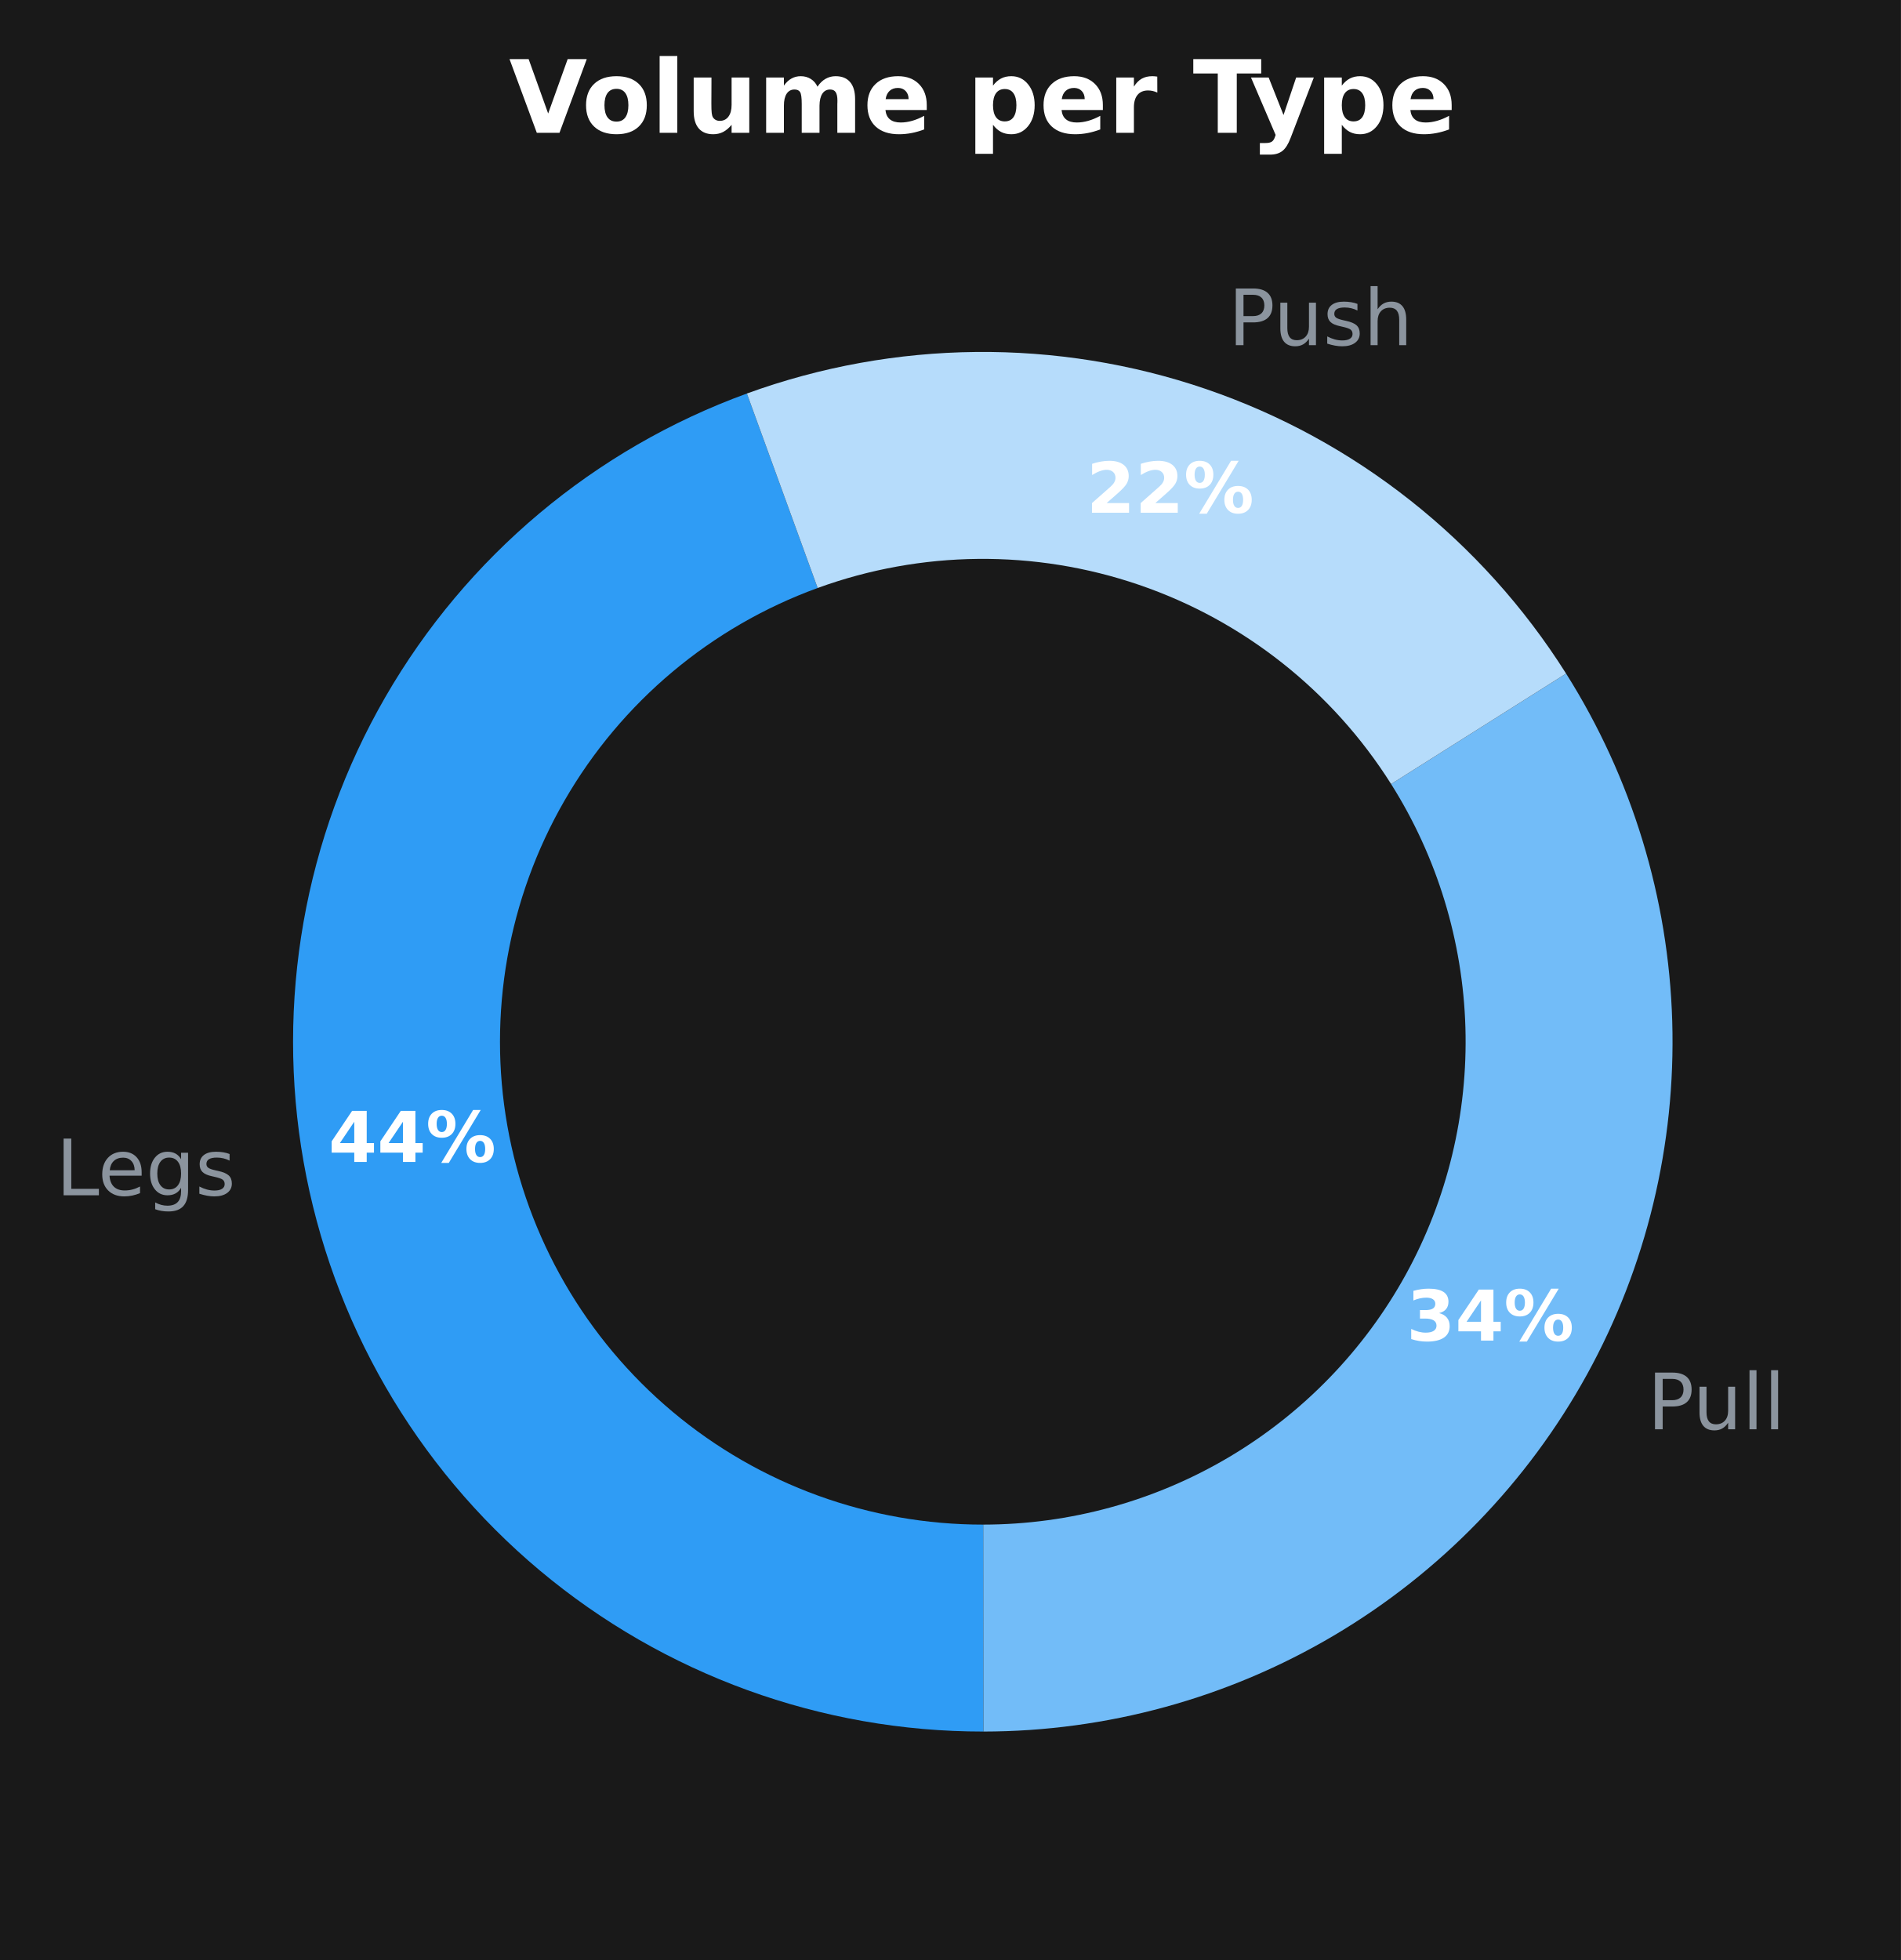
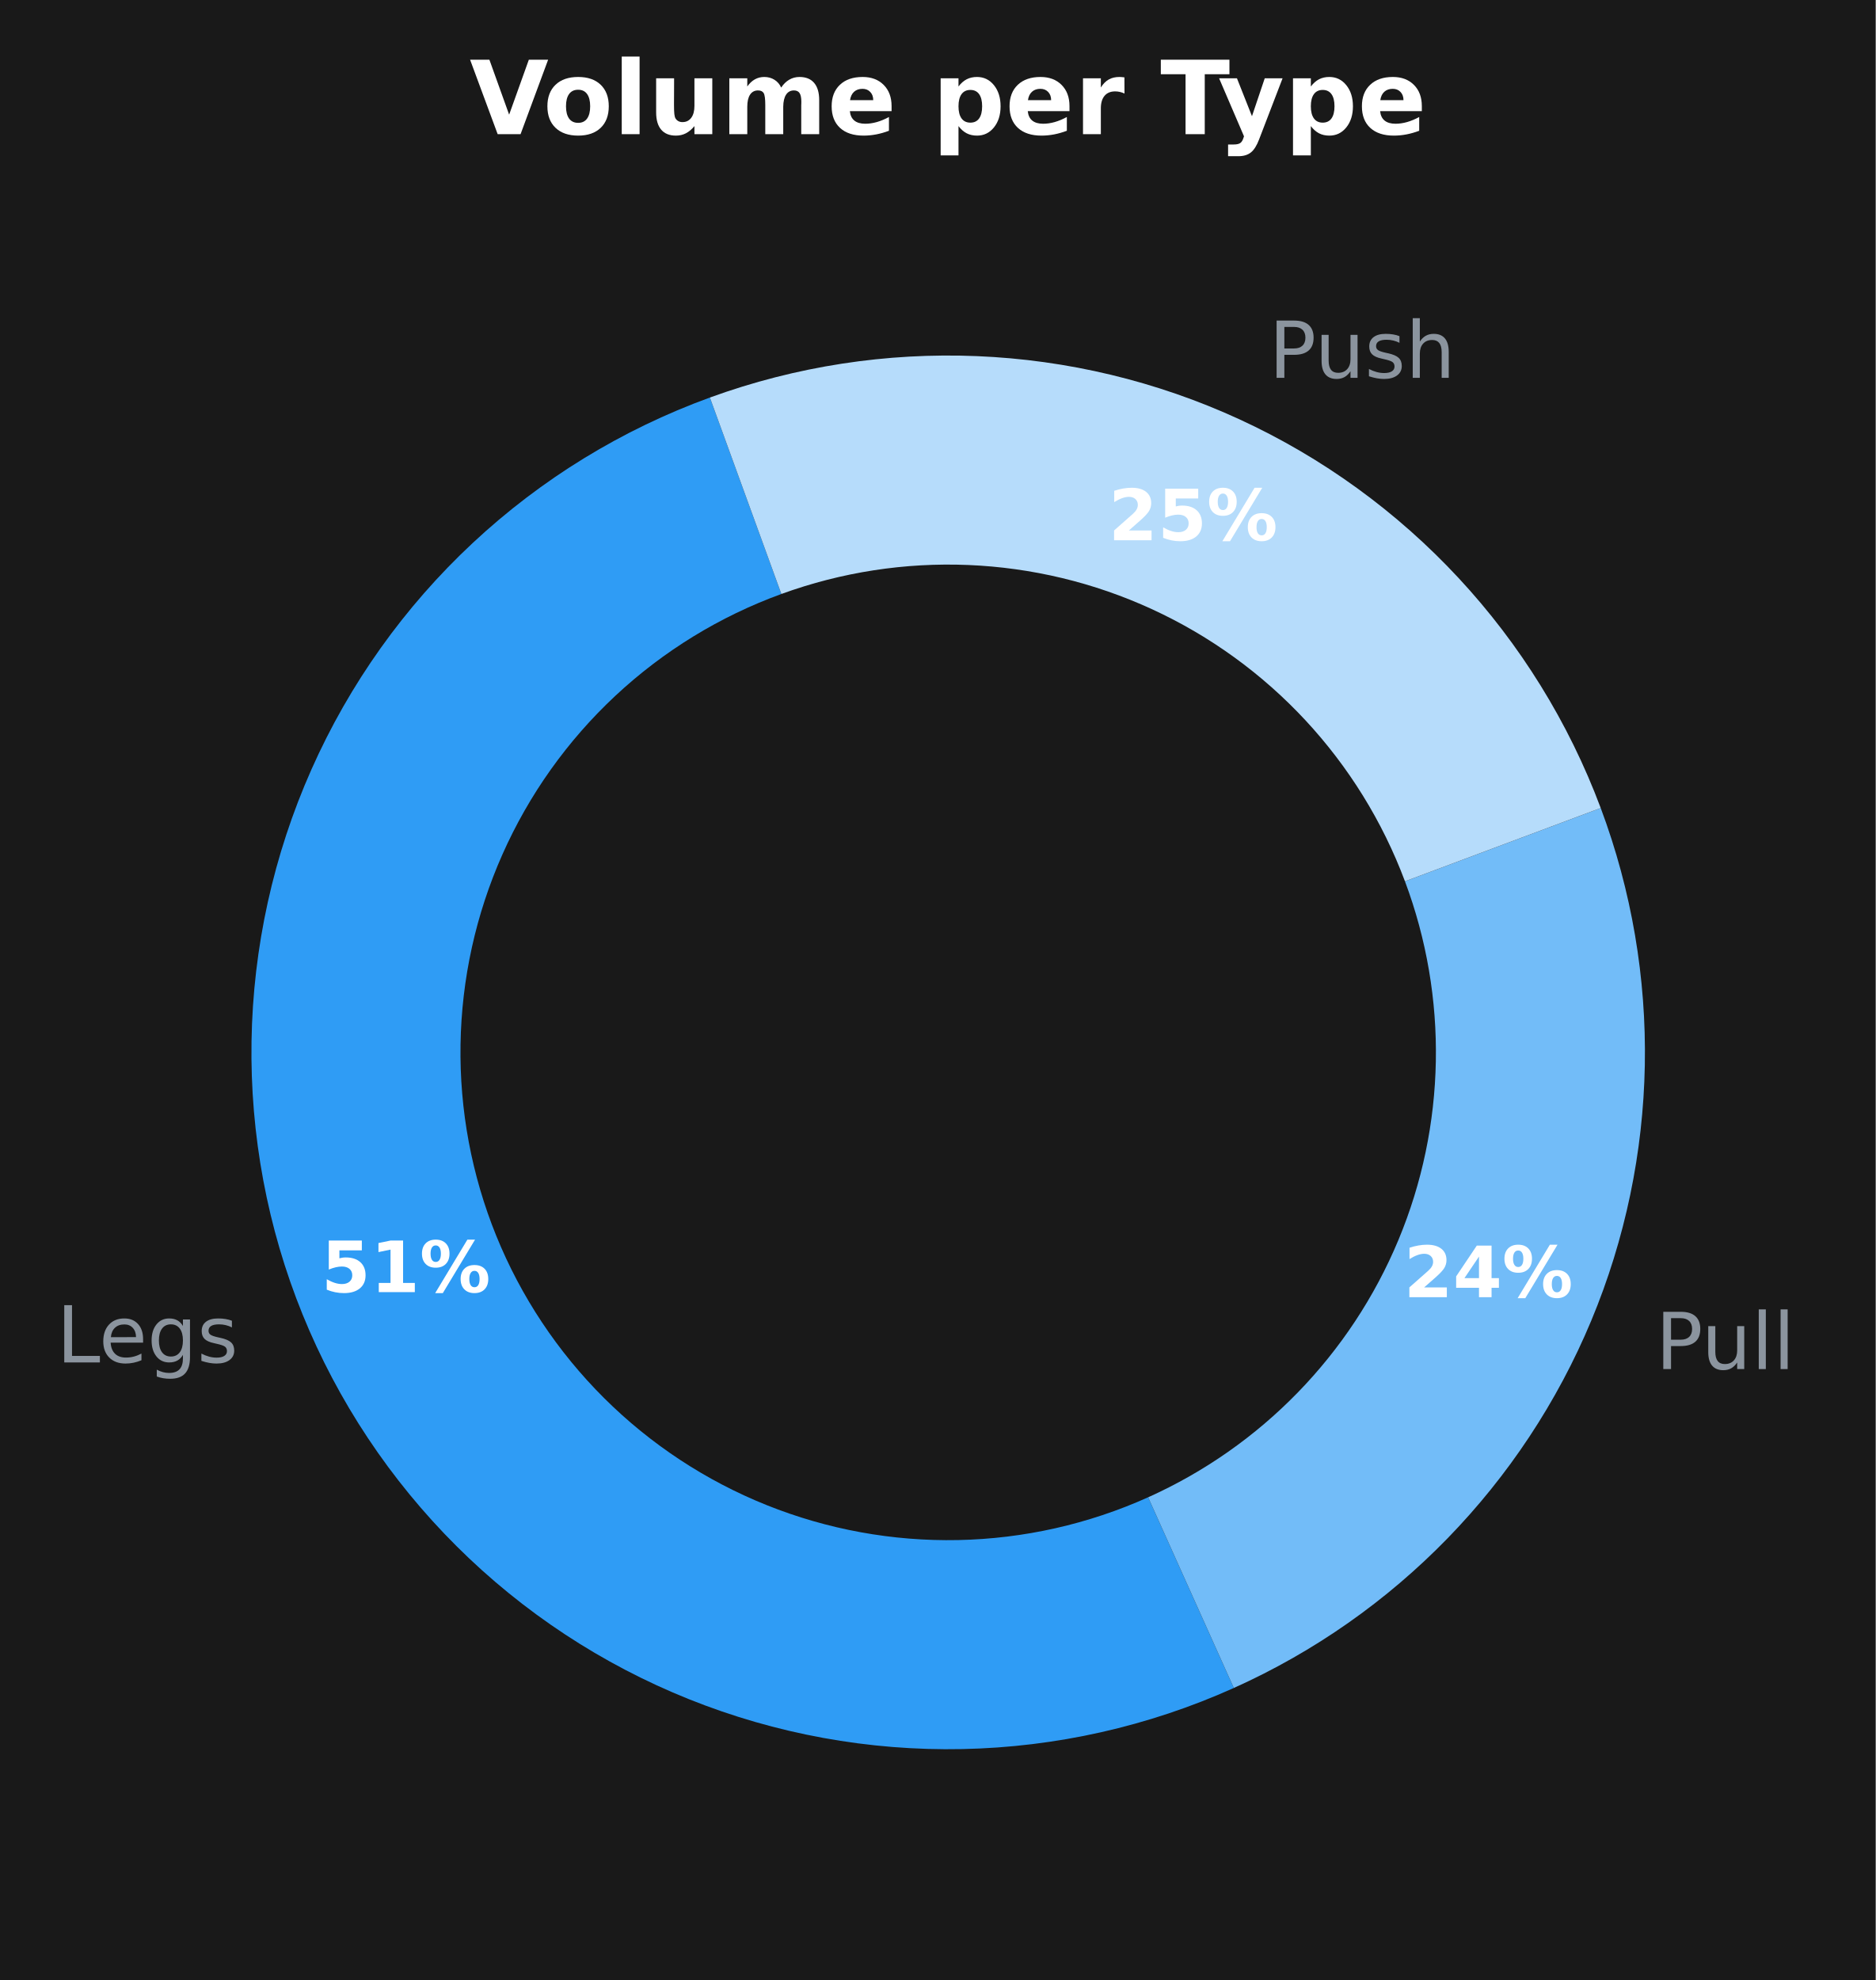
- <svg xmlns="http://www.w3.org/2000/svg" xmlns:xlink="http://www.w3.org/1999/xlink" width="244.472pt" height="252.038pt" viewBox="0 0 244.472 252.038" version="1.1">
+ <svg xmlns="http://www.w3.org/2000/svg" xmlns:xlink="http://www.w3.org/1999/xlink" width="238.793pt" height="252.038pt" viewBox="0 0 238.793 252.038" version="1.1">
  <defs>
    <style type="text/css">*{stroke-linejoin: round; stroke-linecap: butt}</style>
  </defs>
  <g id="figure_1">
    <g id="patch_1">
-       <path d="M 0 252.038  L 244.472 252.038  L 244.472 0  L 0 0  z " style="fill: #191919" />
+       <path d="M 0 252.038  L 238.793 252.038  L 238.793 0  L 0 0  z " style="fill: #191919" />
    </g>
    <g id="axes_1">
      <g id="patch_2">
-         <path d="M 96.054 50.603  C 76.455 57.737 59.987 71.558 49.563 89.623  C 39.139 107.687 35.412 128.862 39.043 149.4  C 42.673 169.937 53.434 188.551 69.419 201.947  C 85.405 215.342 105.614 222.68 126.47 222.662  L 126.447 196.051  C 111.847 196.064 97.701 190.927 86.511 181.55  C 75.321 172.173 67.789 159.144 65.248 144.767  C 62.706 130.391 65.315 115.568 72.612 102.923  C 79.909 90.278 91.436 80.603 105.155 75.61  z " style="fill: #2f9cf5" />
+         <path d="M 90.375 50.603  C 79.172 54.681 68.905 60.976 60.189 69.11  C 51.473 77.245 44.486 87.054 39.647 97.95  C 34.807 108.845 32.213 120.606 32.021 132.526  C 31.828 144.447 34.041 156.285 38.526 167.331  C 43.012 178.377 49.679 188.406 58.127 196.818  C 66.576 205.23 76.634 211.853 87.7 216.29  C 98.765 220.727 110.613 222.888 122.532 222.643  C 134.452 222.399 146.201 219.754 157.075 214.867  L 146.167 190.594  C 138.555 194.015 130.33 195.867 121.987 196.038  C 113.643 196.209 105.35 194.696 97.604 191.59  C 89.858 188.484 82.817 183.848 76.903 177.96  C 70.989 172.072 66.322 165.051 63.183 157.319  C 60.043 149.587 58.494 141.3 58.629 132.956  C 58.763 124.611 60.579 116.379 63.967 108.752  C 67.354 101.125 72.245 94.259 78.346 88.565  C 84.447 82.87 91.634 78.464 99.476 75.61  z " style="fill: #2f9cf5" />
      </g>
      <g id="patch_3">
-         <path d="M 126.47 222.662  C 142.329 222.648 157.899 218.381 171.549 210.308  C 185.2 202.234 196.438 190.646 204.09 176.754  C 211.741 162.863 215.529 147.17 215.057 131.318  C 214.585 115.466 209.87 100.026 201.406 86.615  L 178.902 100.818  C 184.827 110.206 188.127 121.013 188.458 132.11  C 188.788 143.206 186.137 154.191 180.781 163.915  C 175.425 173.639 167.557 181.751 158.002 187.403  C 148.447 193.054 137.548 196.041 126.447 196.051  z " style="fill: #72bcf8" />
+         <path d="M 157.075 214.867  C 177.63 205.629 193.911 188.897 202.584 168.099  C 211.257 147.3 211.687 123.958 203.785 102.854  L 178.864 112.185  C 184.395 126.958 184.094 143.297 178.023 157.856  C 171.951 172.416 160.555 184.128 146.167 190.594  z " style="fill: #72bcf8" />
      </g>
      <g id="patch_4">
-         <path d="M 201.406 86.615  C 190.598 69.49 174.245 56.572 155.083 50.022  C 135.921 43.472 115.083 43.678 96.054 50.603  L 105.155 75.61  C 118.476 70.762 133.063 70.618 146.476 75.203  C 159.889 79.788 171.336 88.83 178.902 100.818  z " style="fill: #b6dcfb" />
+         <path d="M 203.785 102.854  C 195.589 80.963 179.062 63.175 157.831 53.393  C 136.6 43.612 112.341 42.609 90.375 50.603  L 99.476 75.61  C 114.852 70.013 131.834 70.716 146.696 77.563  C 161.557 84.41 173.126 96.861 178.864 112.185  z " style="fill: #b6dcfb" />
      </g>
      <g id="matplotlib.axis_1" />
      <g id="matplotlib.axis_2" />
      <g id="text_1">
-         <g style="fill: #8b949e" transform="translate(7.2 153.703) scale(0.1 -0.1)">
+         <g style="fill: #8b949e" transform="translate(7.2 173.4273) scale(0.1 -0.1)">
          <defs>
            <path id="DejaVuSans-4c" d="M 628 4666  L 1259 4666  L 1259 531  L 3531 531  L 3531 0  L 628 0  L 628 4666  z " transform="scale(0.015625)" />
            <path id="DejaVuSans-65" d="M 3597 1894  L 3597 1613  L 953 1613  Q 991 1019 1311 708  Q 1631 397 2203 397  Q 2534 397 2845 478  Q 3156 559 3463 722  L 3463 178  Q 3153 47 2828 -22  Q 2503 -91 2169 -91  Q 1331 -91 842 396  Q 353 884 353 1716  Q 353 2575 817 3079  Q 1281 3584 2069 3584  Q 2775 3584 3186 3129  Q 3597 2675 3597 1894  z M 3022 2063  Q 3016 2534 2758 2815  Q 2500 3097 2075 3097  Q 1594 3097 1305 2825  Q 1016 2553 972 2059  L 3022 2063  z " transform="scale(0.015625)" />
            <path id="DejaVuSans-67" d="M 2906 1791  Q 2906 2416 2648 2759  Q 2391 3103 1925 3103  Q 1463 3103 1205 2759  Q 947 2416 947 1791  Q 947 1169 1205 825  Q 1463 481 1925 481  Q 2391 481 2648 825  Q 2906 1169 2906 1791  z M 3481 434  Q 3481 -459 3084 -895  Q 2688 -1331 1869 -1331  Q 1566 -1331 1297 -1286  Q 1028 -1241 775 -1147  L 775 -588  Q 1028 -725 1275 -790  Q 1522 -856 1778 -856  Q 2344 -856 2625 -561  Q 2906 -266 2906 331  L 2906 616  Q 2728 306 2450 153  Q 2172 0 1784 0  Q 1141 0 747 490  Q 353 981 353 1791  Q 353 2603 747 3093  Q 1141 3584 1784 3584  Q 2172 3584 2450 3431  Q 2728 3278 2906 2969  L 2906 3500  L 3481 3500  L 3481 434  z " transform="scale(0.015625)" />
            <path id="DejaVuSans-73" d="M 2834 3397  L 2834 2853  Q 2591 2978 2328 3040  Q 2066 3103 1784 3103  Q 1356 3103 1142 2972  Q 928 2841 928 2578  Q 928 2378 1081 2264  Q 1234 2150 1697 2047  L 1894 2003  Q 2506 1872 2764 1633  Q 3022 1394 3022 966  Q 3022 478 2636 193  Q 2250 -91 1575 -91  Q 1294 -91 989 -36  Q 684 19 347 128  L 347 722  Q 666 556 975 473  Q 1284 391 1588 391  Q 1994 391 2212 530  Q 2431 669 2431 922  Q 2431 1156 2273 1281  Q 2116 1406 1581 1522  L 1381 1569  Q 847 1681 609 1914  Q 372 2147 372 2553  Q 372 3047 722 3315  Q 1072 3584 1716 3584  Q 2034 3584 2315 3537  Q 2597 3491 2834 3397  z " transform="scale(0.015625)" />
          </defs>
          <use xlink:href="#DejaVuSans-4c" />
          <use xlink:href="#DejaVuSans-65" transform="translate(53.96289 0)" />
          <use xlink:href="#DejaVuSans-67" transform="translate(115.4863 0)" />
          <use xlink:href="#DejaVuSans-73" transform="translate(178.9629 0)" />
        </g>
      </g>
      <g id="text_2">
-         <g style="fill: #ffffff" transform="translate(42.24755 149.4123) scale(0.09 -0.09)">
+         <g style="fill: #ffffff" transform="translate(40.90519 164.4745) scale(0.09 -0.09)">
          <defs>
-             <path id="DejaVuSans-Bold-34" d="M 2356 3675  L 1038 1722  L 2356 1722  L 2356 3675  z M 2156 4666  L 3494 4666  L 3494 1722  L 4159 1722  L 4159 850  L 3494 850  L 3494 0  L 2356 0  L 2356 850  L 288 850  L 288 1881  L 2156 4666  z " transform="scale(0.015625)" />
+             <path id="DejaVuSans-Bold-35" d="M 678 4666  L 3669 4666  L 3669 3781  L 1638 3781  L 1638 3059  Q 1775 3097 1914 3117  Q 2053 3138 2203 3138  Q 3056 3138 3531 2711  Q 4006 2284 4006 1522  Q 4006 766 3489 337  Q 2972 -91 2053 -91  Q 1656 -91 1267 -14  Q 878 63 494 219  L 494 1166  Q 875 947 1217 837  Q 1559 728 1863 728  Q 2300 728 2551 942  Q 2803 1156 2803 1522  Q 2803 1891 2551 2103  Q 2300 2316 1863 2316  Q 1603 2316 1309 2248  Q 1016 2181 678 2041  L 678 4666  z " transform="scale(0.015625)" />
+             <path id="DejaVuSans-Bold-31" d="M 750 831  L 1813 831  L 1813 3847  L 722 3622  L 722 4441  L 1806 4666  L 2950 4666  L 2950 831  L 4013 831  L 4013 0  L 750 0  L 750 831  z " transform="scale(0.015625)" />
            <path id="DejaVuSans-Bold-25" d="M 4959 1925  Q 4738 1925 4616 1733  Q 4494 1541 4494 1184  Q 4494 825 4614 633  Q 4734 441 4959 441  Q 5184 441 5303 633  Q 5422 825 5422 1184  Q 5422 1541 5301 1733  Q 5181 1925 4959 1925  z M 4959 2450  Q 5541 2450 5875 2112  Q 6209 1775 6209 1184  Q 6209 594 5875 251  Q 5541 -91 4959 -91  Q 4378 -91 4042 251  Q 3706 594 3706 1184  Q 3706 1772 4042 2111  Q 4378 2450 4959 2450  z M 2094 -91  L 1403 -91  L 4319 4750  L 5013 4750  L 2094 -91  z M 1453 4750  Q 2034 4750 2367 4411  Q 2700 4072 2700 3481  Q 2700 2891 2367 2550  Q 2034 2209 1453 2209  Q 872 2209 539 2550  Q 206 2891 206 3481  Q 206 4072 539 4411  Q 872 4750 1453 4750  z M 1453 4225  Q 1228 4225 1106 4031  Q 984 3838 984 3481  Q 984 3122 1106 2926  Q 1228 2731 1453 2731  Q 1678 2731 1798 2926  Q 1919 3122 1919 3481  Q 1919 3838 1797 4031  Q 1675 4225 1453 4225  z " transform="scale(0.015625)" />
          </defs>
-           <use xlink:href="#DejaVuSans-Bold-34" />
-           <use xlink:href="#DejaVuSans-Bold-34" transform="translate(69.58008 0)" />
+           <use xlink:href="#DejaVuSans-Bold-35" />
+           <use xlink:href="#DejaVuSans-Bold-31" transform="translate(69.58008 0)" />
          <use xlink:href="#DejaVuSans-Bold-25" transform="translate(139.1602 0)" />
        </g>
      </g>
      <g id="text_3">
-         <g style="fill: #8b949e" transform="translate(211.8596 183.7931) scale(0.1 -0.1)">
+         <g style="fill: #8b949e" transform="translate(210.771 174.2721) scale(0.1 -0.1)">
          <defs>
            <path id="DejaVuSans-50" d="M 1259 4147  L 1259 2394  L 2053 2394  Q 2494 2394 2734 2622  Q 2975 2850 2975 3272  Q 2975 3691 2734 3919  Q 2494 4147 2053 4147  L 1259 4147  z M 628 4666  L 2053 4666  Q 2838 4666 3239 4311  Q 3641 3956 3641 3272  Q 3641 2581 3239 2228  Q 2838 1875 2053 1875  L 1259 1875  L 1259 0  L 628 0  L 628 4666  z " transform="scale(0.015625)" />
            <path id="DejaVuSans-75" d="M 544 1381  L 544 3500  L 1119 3500  L 1119 1403  Q 1119 906 1312 657  Q 1506 409 1894 409  Q 2359 409 2629 706  Q 2900 1003 2900 1516  L 2900 3500  L 3475 3500  L 3475 0  L 2900 0  L 2900 538  Q 2691 219 2414 64  Q 2138 -91 1772 -91  Q 1169 -91 856 284  Q 544 659 544 1381  z M 1991 3584  L 1991 3584  z " transform="scale(0.015625)" />
            <path id="DejaVuSans-6c" d="M 603 4863  L 1178 4863  L 1178 0  L 603 0  L 603 4863  z " transform="scale(0.015625)" />
          </defs>
          <use xlink:href="#DejaVuSans-50" />
          <use xlink:href="#DejaVuSans-75" transform="translate(58.55273 0)" />
          <use xlink:href="#DejaVuSans-6c" transform="translate(121.9316 0)" />
          <use xlink:href="#DejaVuSans-6c" transform="translate(149.7148 0)" />
        </g>
      </g>
      <g id="text_4">
-         <g style="fill: #ffffff" transform="translate(180.8871 172.3902) scale(0.09 -0.09)">
+         <g style="fill: #ffffff" transform="translate(178.7134 165.1196) scale(0.09 -0.09)">
          <defs>
-             <path id="DejaVuSans-Bold-33" d="M 2981 2516  Q 3453 2394 3698 2092  Q 3944 1791 3944 1325  Q 3944 631 3412 270  Q 2881 -91 1863 -91  Q 1503 -91 1142 -33  Q 781 25 428 141  L 428 1069  Q 766 900 1098 814  Q 1431 728 1753 728  Q 2231 728 2486 893  Q 2741 1059 2741 1369  Q 2741 1688 2480 1852  Q 2219 2016 1709 2016  L 1228 2016  L 1228 2791  L 1734 2791  Q 2188 2791 2409 2933  Q 2631 3075 2631 3366  Q 2631 3634 2415 3781  Q 2200 3928 1806 3928  Q 1516 3928 1219 3862  Q 922 3797 628 3669  L 628 4550  Q 984 4650 1334 4700  Q 1684 4750 2022 4750  Q 2931 4750 3382 4451  Q 3834 4153 3834 3553  Q 3834 3144 3618 2883  Q 3403 2622 2981 2516  z " transform="scale(0.015625)" />
+             <path id="DejaVuSans-Bold-32" d="M 1844 884  L 3897 884  L 3897 0  L 506 0  L 506 884  L 2209 2388  Q 2438 2594 2547 2791  Q 2656 2988 2656 3200  Q 2656 3528 2436 3728  Q 2216 3928 1850 3928  Q 1569 3928 1234 3808  Q 900 3688 519 3450  L 519 4475  Q 925 4609 1322 4679  Q 1719 4750 2100 4750  Q 2938 4750 3402 4381  Q 3866 4013 3866 3353  Q 3866 2972 3669 2642  Q 3472 2313 2841 1759  L 1844 884  z " transform="scale(0.015625)" />
+             <path id="DejaVuSans-Bold-34" d="M 2356 3675  L 1038 1722  L 2356 1722  L 2356 3675  z M 2156 4666  L 3494 4666  L 3494 1722  L 4159 1722  L 4159 850  L 3494 850  L 3494 0  L 2356 0  L 2356 850  L 288 850  L 288 1881  L 2156 4666  z " transform="scale(0.015625)" />
          </defs>
-           <use xlink:href="#DejaVuSans-Bold-33" />
+           <use xlink:href="#DejaVuSans-Bold-32" />
          <use xlink:href="#DejaVuSans-Bold-34" transform="translate(69.58008 0)" />
          <use xlink:href="#DejaVuSans-Bold-25" transform="translate(139.1602 0)" />
        </g>
      </g>
      <g id="text_5">
-         <g style="fill: #8b949e" transform="translate(157.9522 44.3878) scale(0.1 -0.1)">
+         <g style="fill: #8b949e" transform="translate(161.543 48.09627) scale(0.1 -0.1)">
          <defs>
            <path id="DejaVuSans-68" d="M 3513 2113  L 3513 0  L 2938 0  L 2938 2094  Q 2938 2591 2744 2837  Q 2550 3084 2163 3084  Q 1697 3084 1428 2787  Q 1159 2491 1159 1978  L 1159 0  L 581 0  L 581 4863  L 1159 4863  L 1159 2956  Q 1366 3272 1645 3428  Q 1925 3584 2291 3584  Q 2894 3584 3203 3211  Q 3513 2838 3513 2113  z " transform="scale(0.015625)" />
          </defs>
          <use xlink:href="#DejaVuSans-50" />
          <use xlink:href="#DejaVuSans-75" transform="translate(58.55273 0)" />
          <use xlink:href="#DejaVuSans-73" transform="translate(121.9316 0)" />
          <use xlink:href="#DejaVuSans-68" transform="translate(174.0312 0)" />
        </g>
      </g>
      <g id="text_6">
-         <g style="fill: #ffffff" transform="translate(139.7214 65.93521) scale(0.09 -0.09)">
-           <defs>
-             <path id="DejaVuSans-Bold-32" d="M 1844 884  L 3897 884  L 3897 0  L 506 0  L 506 884  L 2209 2388  Q 2438 2594 2547 2791  Q 2656 2988 2656 3200  Q 2656 3528 2436 3728  Q 2216 3928 1850 3928  Q 1569 3928 1234 3808  Q 900 3688 519 3450  L 519 4475  Q 925 4609 1322 4679  Q 1719 4750 2100 4750  Q 2938 4750 3402 4381  Q 3866 4013 3866 3353  Q 3866 2972 3669 2642  Q 3472 2313 2841 1759  L 1844 884  z " transform="scale(0.015625)" />
-           </defs>
+         <g style="fill: #ffffff" transform="translate(141.1211 68.76713) scale(0.09 -0.09)">
          <use xlink:href="#DejaVuSans-Bold-32" />
-           <use xlink:href="#DejaVuSans-Bold-32" transform="translate(69.58008 0)" />
+           <use xlink:href="#DejaVuSans-Bold-35" transform="translate(69.58008 0)" />
          <use xlink:href="#DejaVuSans-Bold-25" transform="translate(139.1602 0)" />
        </g>
      </g>
      <g id="text_7">
-         <g style="fill: #ffffff" transform="translate(65.46303 17.07797) scale(0.13 -0.13)">
+         <g style="fill: #ffffff" transform="translate(59.78386 17.07797) scale(0.13 -0.13)">
          <defs>
            <path id="DejaVuSans-Bold-56" d="M 31 4666  L 1241 4666  L 2478 1222  L 3713 4666  L 4922 4666  L 3194 0  L 1759 0  L 31 4666  z " transform="scale(0.015625)" />
            <path id="DejaVuSans-Bold-6f" d="M 2203 2784  Q 1831 2784 1636 2517  Q 1441 2250 1441 1747  Q 1441 1244 1636 976  Q 1831 709 2203 709  Q 2569 709 2762 976  Q 2956 1244 2956 1747  Q 2956 2250 2762 2517  Q 2569 2784 2203 2784  z M 2203 3584  Q 3106 3584 3614 3096  Q 4122 2609 4122 1747  Q 4122 884 3614 396  Q 3106 -91 2203 -91  Q 1297 -91 786 396  Q 275 884 275 1747  Q 275 2609 786 3096  Q 1297 3584 2203 3584  z " transform="scale(0.015625)" />
            <path id="DejaVuSans-Bold-6c" d="M 538 4863  L 1656 4863  L 1656 0  L 538 0  L 538 4863  z " transform="scale(0.015625)" />
            <path id="DejaVuSans-Bold-75" d="M 500 1363  L 500 3500  L 1625 3500  L 1625 3150  Q 1625 2866 1622 2436  Q 1619 2006 1619 1863  Q 1619 1441 1641 1255  Q 1663 1069 1716 984  Q 1784 875 1895 815  Q 2006 756 2150 756  Q 2500 756 2700 1025  Q 2900 1294 2900 1772  L 2900 3500  L 4019 3500  L 4019 0  L 2900 0  L 2900 506  Q 2647 200 2364 54  Q 2081 -91 1741 -91  Q 1134 -91 817 281  Q 500 653 500 1363  z " transform="scale(0.015625)" />
            <path id="DejaVuSans-Bold-6d" d="M 3781 2919  Q 3994 3244 4286 3414  Q 4578 3584 4928 3584  Q 5531 3584 5847 3212  Q 6163 2841 6163 2131  L 6163 0  L 5038 0  L 5038 1825  Q 5041 1866 5042 1909  Q 5044 1953 5044 2034  Q 5044 2406 4934 2573  Q 4825 2741 4581 2741  Q 4263 2741 4089 2478  Q 3916 2216 3909 1719  L 3909 0  L 2784 0  L 2784 1825  Q 2784 2406 2684 2573  Q 2584 2741 2328 2741  Q 2006 2741 1831 2477  Q 1656 2213 1656 1722  L 1656 0  L 531 0  L 531 3500  L 1656 3500  L 1656 2988  Q 1863 3284 2130 3434  Q 2397 3584 2719 3584  Q 3081 3584 3359 3409  Q 3638 3234 3781 2919  z " transform="scale(0.015625)" />
            <path id="DejaVuSans-Bold-65" d="M 4031 1759  L 4031 1441  L 1416 1441  Q 1456 1047 1700 850  Q 1944 653 2381 653  Q 2734 653 3104 758  Q 3475 863 3866 1075  L 3866 213  Q 3469 63 3072 -14  Q 2675 -91 2278 -91  Q 1328 -91 801 392  Q 275 875 275 1747  Q 275 2603 792 3093  Q 1309 3584 2216 3584  Q 3041 3584 3536 3087  Q 4031 2591 4031 1759  z M 2881 2131  Q 2881 2450 2695 2645  Q 2509 2841 2209 2841  Q 1884 2841 1681 2658  Q 1478 2475 1428 2131  L 2881 2131  z " transform="scale(0.015625)" />
            <path id="DejaVuSans-Bold-20" transform="scale(0.015625)" />
            <path id="DejaVuSans-Bold-70" d="M 1656 506  L 1656 -1331  L 538 -1331  L 538 3500  L 1656 3500  L 1656 2988  Q 1888 3294 2169 3439  Q 2450 3584 2816 3584  Q 3463 3584 3878 3070  Q 4294 2556 4294 1747  Q 4294 938 3878 423  Q 3463 -91 2816 -91  Q 2450 -91 2169 54  Q 1888 200 1656 506  z M 2400 2772  Q 2041 2772 1848 2508  Q 1656 2244 1656 1747  Q 1656 1250 1848 986  Q 2041 722 2400 722  Q 2759 722 2948 984  Q 3138 1247 3138 1747  Q 3138 2247 2948 2509  Q 2759 2772 2400 2772  z " transform="scale(0.015625)" />
            <path id="DejaVuSans-Bold-72" d="M 3138 2547  Q 2991 2616 2845 2648  Q 2700 2681 2553 2681  Q 2122 2681 1889 2404  Q 1656 2128 1656 1613  L 1656 0  L 538 0  L 538 3500  L 1656 3500  L 1656 2925  Q 1872 3269 2151 3426  Q 2431 3584 2822 3584  Q 2878 3584 2943 3579  Q 3009 3575 3134 3559  L 3138 2547  z " transform="scale(0.015625)" />
            <path id="DejaVuSans-Bold-54" d="M 31 4666  L 4331 4666  L 4331 3756  L 2784 3756  L 2784 0  L 1581 0  L 1581 3756  L 31 3756  L 31 4666  z " transform="scale(0.015625)" />
            <path id="DejaVuSans-Bold-79" d="M 78 3500  L 1197 3500  L 2138 1125  L 2938 3500  L 4056 3500  L 2584 -331  Q 2363 -916 2067 -1148  Q 1772 -1381 1288 -1381  L 641 -1381  L 641 -647  L 991 -647  Q 1275 -647 1404 -556  Q 1534 -466 1606 -231  L 1638 -134  L 78 3500  z " transform="scale(0.015625)" />
          </defs>
          <use xlink:href="#DejaVuSans-Bold-56" />
          <use xlink:href="#DejaVuSans-Bold-6f" transform="translate(71.89258 0)" />
          <use xlink:href="#DejaVuSans-Bold-6c" transform="translate(140.5938 0)" />
          <use xlink:href="#DejaVuSans-Bold-75" transform="translate(174.8711 0)" />
          <use xlink:href="#DejaVuSans-Bold-6d" transform="translate(246.0625 0)" />
          <use xlink:href="#DejaVuSans-Bold-65" transform="translate(350.2617 0)" />
          <use xlink:href="#DejaVuSans-Bold-20" transform="translate(418.084 0)" />
          <use xlink:href="#DejaVuSans-Bold-70" transform="translate(452.8984 0)" />
          <use xlink:href="#DejaVuSans-Bold-65" transform="translate(524.4805 0)" />
          <use xlink:href="#DejaVuSans-Bold-72" transform="translate(592.3027 0)" />
          <use xlink:href="#DejaVuSans-Bold-20" transform="translate(641.6191 0)" />
          <use xlink:href="#DejaVuSans-Bold-54" transform="translate(676.4336 0)" />
          <use xlink:href="#DejaVuSans-Bold-79" transform="translate(732.7715 0)" />
          <use xlink:href="#DejaVuSans-Bold-70" transform="translate(797.957 0)" />
          <use xlink:href="#DejaVuSans-Bold-65" transform="translate(869.5391 0)" />
        </g>
      </g>
    </g>
  </g>
</svg>
